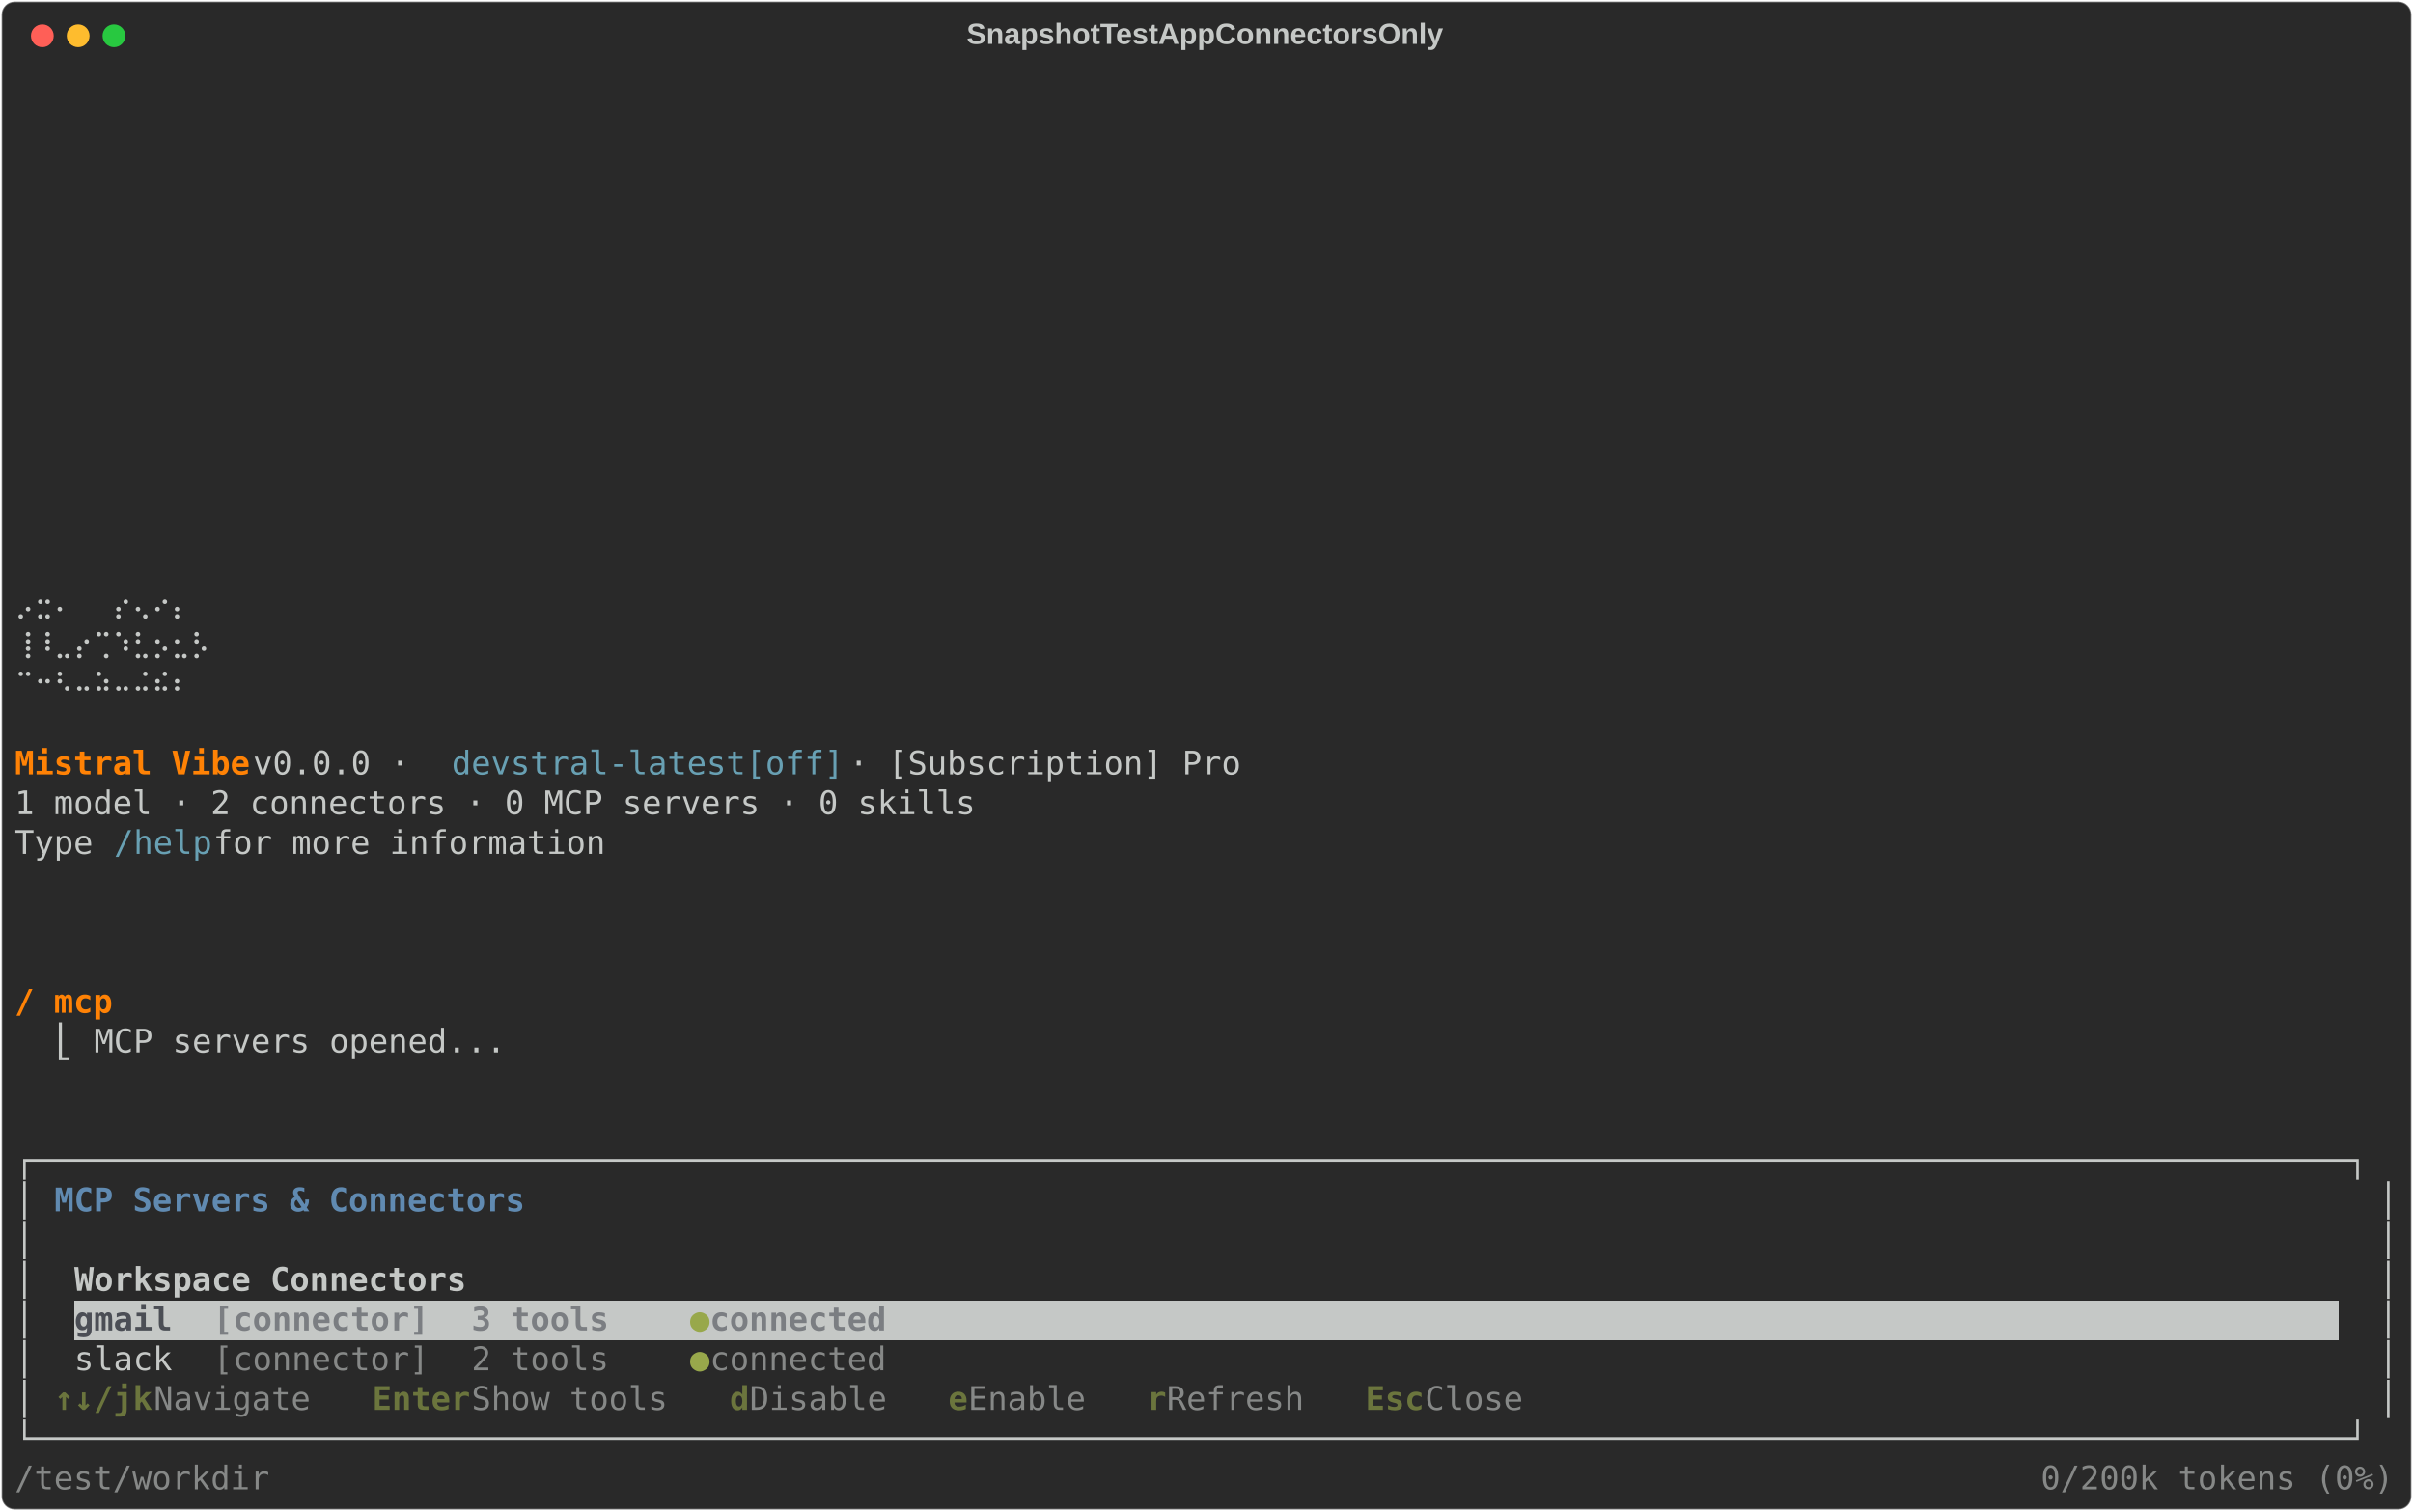
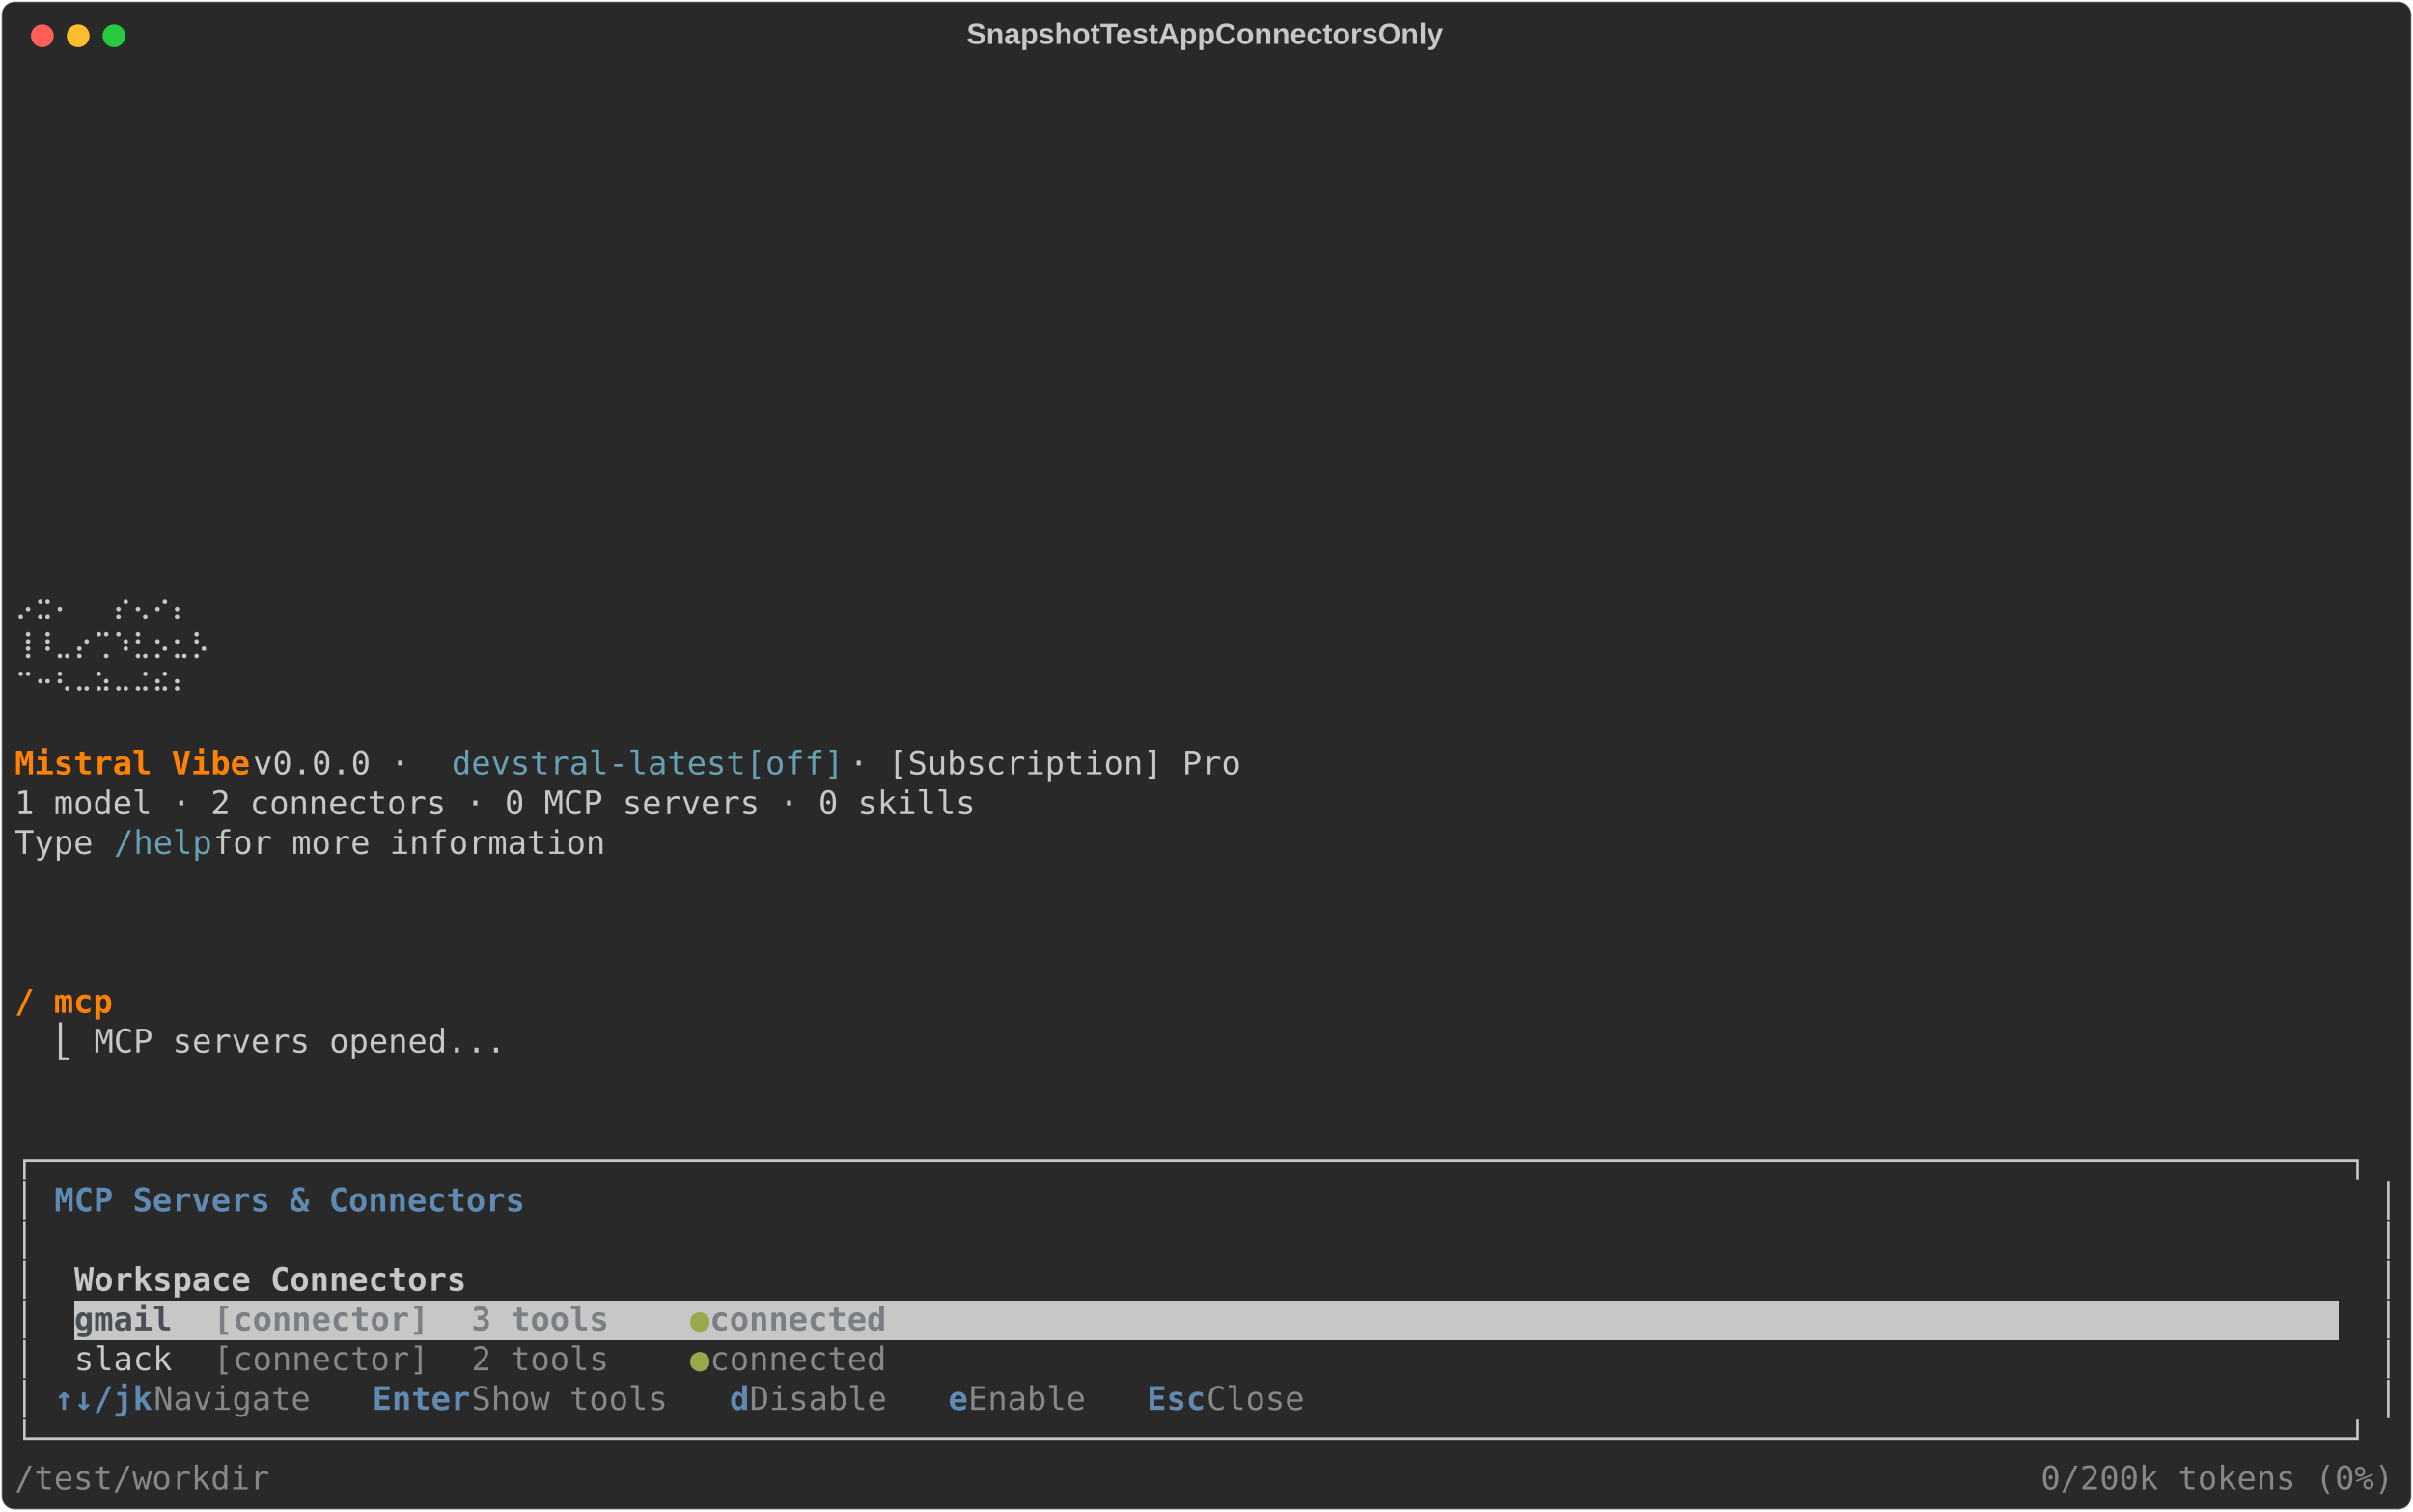
<svg xmlns="http://www.w3.org/2000/svg" class="rich-terminal" viewBox="0 0 1482 928.4">
  <style>

    @font-face {
        font-family: "Fira Code";
        src: local("FiraCode-Regular"),
                url("https://cdnjs.cloudflare.com/ajax/libs/firacode/6.2.0/woff2/FiraCode-Regular.woff2") format("woff2"),
                url("https://cdnjs.cloudflare.com/ajax/libs/firacode/6.2.0/woff/FiraCode-Regular.woff") format("woff");
        font-style: normal;
        font-weight: 400;
    }
    @font-face {
        font-family: "Fira Code";
        src: local("FiraCode-Bold"),
                url("https://cdnjs.cloudflare.com/ajax/libs/firacode/6.2.0/woff2/FiraCode-Bold.woff2") format("woff2"),
                url("https://cdnjs.cloudflare.com/ajax/libs/firacode/6.2.0/woff/FiraCode-Bold.woff") format("woff");
        font-style: bold;
        font-weight: 700;
    }

    .terminal-matrix {
        font-family: Fira Code, monospace;
        font-size: 20px;
        line-height: 24.4px;
        font-variant-east-asian: full-width;
    }

    .terminal-title {
        font-size: 18px;
        font-weight: bold;
        font-family: arial;
    }

    .terminal-r1 { fill: #c5c8c6 }
.terminal-r2 { fill: #ff8205;font-weight: bold }
.terminal-r3 { fill: #68a0b3 }
.terminal-r4 { fill: #608ab1;font-weight: bold }
.terminal-r5 { fill: #c5c8c6;font-weight: bold }
.terminal-r6 { fill: #4b4e55;font-weight: bold }
.terminal-r7 { fill: #7b7e82;font-weight: bold }
.terminal-r8 { fill: #98a84b;font-weight: bold }
.terminal-r9 { fill: #868887 }
.terminal-r10 { fill: #98a84b }
- .terminal-r11 { fill: #6b753d;font-weight: bold }
    </style>
  <defs>
    <clipPath id="terminal-clip-terminal">
      <rect x="0" y="0" width="1463.0" height="877.4" />
    </clipPath>
    <clipPath id="terminal-line-0">
      <rect x="0" y="1.5" width="1464" height="24.65" />
    </clipPath>
    <clipPath id="terminal-line-1">
      <rect x="0" y="25.9" width="1464" height="24.65" />
    </clipPath>
    <clipPath id="terminal-line-2">
      <rect x="0" y="50.3" width="1464" height="24.65" />
    </clipPath>
    <clipPath id="terminal-line-3">
      <rect x="0" y="74.7" width="1464" height="24.65" />
    </clipPath>
    <clipPath id="terminal-line-4">
      <rect x="0" y="99.1" width="1464" height="24.65" />
    </clipPath>
    <clipPath id="terminal-line-5">
      <rect x="0" y="123.5" width="1464" height="24.65" />
    </clipPath>
    <clipPath id="terminal-line-6">
      <rect x="0" y="147.9" width="1464" height="24.65" />
    </clipPath>
    <clipPath id="terminal-line-7">
      <rect x="0" y="172.3" width="1464" height="24.65" />
    </clipPath>
    <clipPath id="terminal-line-8">
      <rect x="0" y="196.7" width="1464" height="24.65" />
    </clipPath>
    <clipPath id="terminal-line-9">
      <rect x="0" y="221.1" width="1464" height="24.65" />
    </clipPath>
    <clipPath id="terminal-line-10">
      <rect x="0" y="245.5" width="1464" height="24.65" />
    </clipPath>
    <clipPath id="terminal-line-11">
      <rect x="0" y="269.9" width="1464" height="24.65" />
    </clipPath>
    <clipPath id="terminal-line-12">
      <rect x="0" y="294.3" width="1464" height="24.65" />
    </clipPath>
    <clipPath id="terminal-line-13">
      <rect x="0" y="318.7" width="1464" height="24.65" />
    </clipPath>
    <clipPath id="terminal-line-14">
      <rect x="0" y="343.1" width="1464" height="24.65" />
    </clipPath>
    <clipPath id="terminal-line-15">
      <rect x="0" y="367.5" width="1464" height="24.65" />
    </clipPath>
    <clipPath id="terminal-line-16">
      <rect x="0" y="391.9" width="1464" height="24.65" />
    </clipPath>
    <clipPath id="terminal-line-17">
      <rect x="0" y="416.3" width="1464" height="24.65" />
    </clipPath>
    <clipPath id="terminal-line-18">
      <rect x="0" y="440.7" width="1464" height="24.65" />
    </clipPath>
    <clipPath id="terminal-line-19">
      <rect x="0" y="465.1" width="1464" height="24.65" />
    </clipPath>
    <clipPath id="terminal-line-20">
      <rect x="0" y="489.5" width="1464" height="24.65" />
    </clipPath>
    <clipPath id="terminal-line-21">
      <rect x="0" y="513.9" width="1464" height="24.65" />
    </clipPath>
    <clipPath id="terminal-line-22">
      <rect x="0" y="538.3" width="1464" height="24.65" />
    </clipPath>
    <clipPath id="terminal-line-23">
      <rect x="0" y="562.7" width="1464" height="24.65" />
    </clipPath>
    <clipPath id="terminal-line-24">
      <rect x="0" y="587.1" width="1464" height="24.65" />
    </clipPath>
    <clipPath id="terminal-line-25">
      <rect x="0" y="611.5" width="1464" height="24.65" />
    </clipPath>
    <clipPath id="terminal-line-26">
      <rect x="0" y="635.9" width="1464" height="24.65" />
    </clipPath>
    <clipPath id="terminal-line-27">
      <rect x="0" y="660.3" width="1464" height="24.65" />
    </clipPath>
    <clipPath id="terminal-line-28">
      <rect x="0" y="684.7" width="1464" height="24.65" />
    </clipPath>
    <clipPath id="terminal-line-29">
      <rect x="0" y="709.1" width="1464" height="24.65" />
    </clipPath>
    <clipPath id="terminal-line-30">
      <rect x="0" y="733.5" width="1464" height="24.65" />
    </clipPath>
    <clipPath id="terminal-line-31">
      <rect x="0" y="757.9" width="1464" height="24.65" />
    </clipPath>
    <clipPath id="terminal-line-32">
      <rect x="0" y="782.3" width="1464" height="24.65" />
    </clipPath>
    <clipPath id="terminal-line-33">
      <rect x="0" y="806.7" width="1464" height="24.65" />
    </clipPath>
    <clipPath id="terminal-line-34">
      <rect x="0" y="831.1" width="1464" height="24.65" />
    </clipPath>
  </defs>
  <rect fill="#292929" stroke="rgba(255,255,255,0.35)" stroke-width="1" x="1" y="1" width="1480" height="926.4" rx="8" />
  <text class="terminal-title" fill="#c5c8c6" text-anchor="middle" x="740" y="27">SnapshotTestAppConnectorsOnly</text>
  <g transform="translate(26,22)">
    <circle cx="0" cy="0" r="7" fill="#ff5f57" />
    <circle cx="22" cy="0" r="7" fill="#febc2e" />
    <circle cx="44" cy="0" r="7" fill="#28c840" />
  </g>
  <g transform="translate(9, 41)" clip-path="url(#terminal-clip-terminal)">
    <rect fill="#c5c8c6" x="36.6" y="757.9" width="85.4" height="24.65" shape-rendering="crispEdges" />
    <rect fill="#c5c8c6" x="122" y="757.9" width="158.6" height="24.65" shape-rendering="crispEdges" />
    <rect fill="#c5c8c6" x="280.6" y="757.9" width="109.8" height="24.65" shape-rendering="crispEdges" />
    <rect fill="#c5c8c6" x="390.4" y="757.9" width="24.4" height="24.65" shape-rendering="crispEdges" />
    <rect fill="#c5c8c6" x="414.8" y="757.9" width="12.2" height="24.65" shape-rendering="crispEdges" />
    <rect fill="#c5c8c6" x="427" y="757.9" width="122" height="24.65" shape-rendering="crispEdges" />
    <rect fill="#c5c8c6" x="549" y="757.9" width="878.4" height="24.65" shape-rendering="crispEdges" />
    <g class="terminal-matrix">
      <text class="terminal-r1" x="1464" y="20" textLength="12.2" clip-path="url(#terminal-line-0)">
</text>
      <text class="terminal-r1" x="1464" y="44.4" textLength="12.2" clip-path="url(#terminal-line-1)">
</text>
      <text class="terminal-r1" x="1464" y="68.8" textLength="12.2" clip-path="url(#terminal-line-2)">
</text>
      <text class="terminal-r1" x="1464" y="93.2" textLength="12.2" clip-path="url(#terminal-line-3)">
</text>
      <text class="terminal-r1" x="1464" y="117.6" textLength="12.2" clip-path="url(#terminal-line-4)">
</text>
      <text class="terminal-r1" x="1464" y="142" textLength="12.2" clip-path="url(#terminal-line-5)">
</text>
      <text class="terminal-r1" x="1464" y="166.4" textLength="12.2" clip-path="url(#terminal-line-6)">
</text>
      <text class="terminal-r1" x="1464" y="190.8" textLength="12.2" clip-path="url(#terminal-line-7)">
</text>
      <text class="terminal-r1" x="1464" y="215.2" textLength="12.2" clip-path="url(#terminal-line-8)">
</text>
      <text class="terminal-r1" x="1464" y="239.6" textLength="12.2" clip-path="url(#terminal-line-9)">
</text>
      <text class="terminal-r1" x="1464" y="264" textLength="12.2" clip-path="url(#terminal-line-10)">
</text>
      <text class="terminal-r1" x="1464" y="288.4" textLength="12.2" clip-path="url(#terminal-line-11)">
</text>
      <text class="terminal-r1" x="1464" y="312.8" textLength="12.2" clip-path="url(#terminal-line-12)">
</text>
      <text class="terminal-r1" x="0" y="337.2" textLength="134.2" clip-path="url(#terminal-line-13)">  ⡠⣒⠄  ⡔⢄⠔⡄</text>
      <text class="terminal-r1" x="1464" y="337.2" textLength="12.2" clip-path="url(#terminal-line-13)">
</text>
      <text class="terminal-r1" x="0" y="361.6" textLength="134.2" clip-path="url(#terminal-line-14)"> ⢸⠸⣀⡔⢉⠱⣃⡢⣂⡣</text>
      <text class="terminal-r1" x="1464" y="361.6" textLength="12.2" clip-path="url(#terminal-line-14)">
</text>
      <text class="terminal-r1" x="0" y="386" textLength="134.2" clip-path="url(#terminal-line-15)">  ⠉⠒⠣⠤⠵⠤⠬⠮⠆</text>
      <text class="terminal-r1" x="1464" y="386" textLength="12.2" clip-path="url(#terminal-line-15)">
</text>
      <text class="terminal-r1" x="1464" y="410.4" textLength="12.2" clip-path="url(#terminal-line-16)">
</text>
      <text class="terminal-r2" x="0" y="434.8" textLength="146.4" clip-path="url(#terminal-line-17)">Mistral Vibe</text>
      <text class="terminal-r1" x="146.4" y="434.8" textLength="122" clip-path="url(#terminal-line-17)"> v0.0.0 · </text>
      <text class="terminal-r3" x="268.4" y="434.8" textLength="244" clip-path="url(#terminal-line-17)">devstral-latest[off]</text>
      <text class="terminal-r1" x="512.4" y="434.8" textLength="256.2" clip-path="url(#terminal-line-17)"> · [Subscription] Pro</text>
      <text class="terminal-r1" x="1464" y="434.8" textLength="12.2" clip-path="url(#terminal-line-17)">
</text>
      <text class="terminal-r1" x="0" y="459.2" textLength="597.8" clip-path="url(#terminal-line-18)">1 model · 2 connectors · 0 MCP servers · 0 skills</text>
      <text class="terminal-r1" x="1464" y="459.2" textLength="12.2" clip-path="url(#terminal-line-18)">
</text>
      <text class="terminal-r1" x="0" y="483.6" textLength="61" clip-path="url(#terminal-line-19)">Type </text>
      <text class="terminal-r3" x="61" y="483.6" textLength="61" clip-path="url(#terminal-line-19)">/help</text>
      <text class="terminal-r1" x="122" y="483.6" textLength="256.2" clip-path="url(#terminal-line-19)"> for more information</text>
      <text class="terminal-r1" x="1464" y="483.6" textLength="12.2" clip-path="url(#terminal-line-19)">
</text>
      <text class="terminal-r1" x="1464" y="508" textLength="12.2" clip-path="url(#terminal-line-20)">
</text>
      <text class="terminal-r1" x="1464" y="532.4" textLength="12.2" clip-path="url(#terminal-line-21)">
</text>
      <text class="terminal-r1" x="1464" y="556.8" textLength="12.2" clip-path="url(#terminal-line-22)">
</text>
      <text class="terminal-r2" x="0" y="581.2" textLength="61" clip-path="url(#terminal-line-23)">/ mcp</text>
      <text class="terminal-r1" x="1464" y="581.2" textLength="12.2" clip-path="url(#terminal-line-23)">
</text>
      <text class="terminal-r1" x="24.4" y="605.6" textLength="12.2" clip-path="url(#terminal-line-24)">⎣</text>
      <text class="terminal-r1" x="48.8" y="605.6" textLength="256.2" clip-path="url(#terminal-line-24)">MCP servers opened...</text>
      <text class="terminal-r1" x="1464" y="605.6" textLength="12.2" clip-path="url(#terminal-line-24)">
</text>
      <text class="terminal-r1" x="1464" y="630" textLength="12.2" clip-path="url(#terminal-line-25)">
</text>
      <text class="terminal-r1" x="1464" y="654.4" textLength="12.2" clip-path="url(#terminal-line-26)">
</text>
      <text class="terminal-r1" x="0" y="678.8" textLength="1464" clip-path="url(#terminal-line-27)">┌──────────────────────────────────────────────────────────────────────────────────────────────────────────────────────┐</text>
      <text class="terminal-r1" x="1464" y="678.8" textLength="12.2" clip-path="url(#terminal-line-27)">
</text>
      <text class="terminal-r1" x="0" y="703.2" textLength="12.2" clip-path="url(#terminal-line-28)">│</text>
      <text class="terminal-r4" x="24.4" y="703.2" textLength="292.8" clip-path="url(#terminal-line-28)">MCP Servers &amp; Connectors</text>
      <text class="terminal-r1" x="1451.8" y="703.2" textLength="12.2" clip-path="url(#terminal-line-28)">│</text>
      <text class="terminal-r1" x="1464" y="703.2" textLength="12.2" clip-path="url(#terminal-line-28)">
</text>
      <text class="terminal-r1" x="0" y="727.6" textLength="12.2" clip-path="url(#terminal-line-29)">│</text>
      <text class="terminal-r1" x="1451.8" y="727.6" textLength="12.2" clip-path="url(#terminal-line-29)">│</text>
      <text class="terminal-r1" x="1464" y="727.6" textLength="12.2" clip-path="url(#terminal-line-29)">
</text>
      <text class="terminal-r1" x="0" y="752" textLength="12.2" clip-path="url(#terminal-line-30)">│</text>
      <text class="terminal-r5" x="36.6" y="752" textLength="244" clip-path="url(#terminal-line-30)">Workspace Connectors</text>
      <text class="terminal-r1" x="1451.8" y="752" textLength="12.2" clip-path="url(#terminal-line-30)">│</text>
      <text class="terminal-r1" x="1464" y="752" textLength="12.2" clip-path="url(#terminal-line-30)">
</text>
      <text class="terminal-r1" x="0" y="776.4" textLength="12.2" clip-path="url(#terminal-line-31)">│</text>
      <text class="terminal-r6" x="36.6" y="776.4" textLength="85.4" clip-path="url(#terminal-line-31)">  gmail</text>
      <text class="terminal-r7" x="122" y="776.4" textLength="158.6" clip-path="url(#terminal-line-31)">  [connector]</text>
      <text class="terminal-r7" x="280.6" y="776.4" textLength="109.8" clip-path="url(#terminal-line-31)">  3 tools</text>
      <text class="terminal-r8" x="414.8" y="776.4" textLength="12.2" clip-path="url(#terminal-line-31)">●</text>
      <text class="terminal-r7" x="427" y="776.4" textLength="122" clip-path="url(#terminal-line-31)"> connected</text>
      <text class="terminal-r1" x="1451.8" y="776.4" textLength="12.2" clip-path="url(#terminal-line-31)">│</text>
      <text class="terminal-r1" x="1464" y="776.4" textLength="12.2" clip-path="url(#terminal-line-31)">
</text>
      <text class="terminal-r1" x="0" y="800.8" textLength="12.2" clip-path="url(#terminal-line-32)">│</text>
      <text class="terminal-r1" x="36.6" y="800.8" textLength="85.4" clip-path="url(#terminal-line-32)">  slack</text>
      <text class="terminal-r9" x="122" y="800.8" textLength="158.6" clip-path="url(#terminal-line-32)">  [connector]</text>
      <text class="terminal-r9" x="280.6" y="800.8" textLength="109.8" clip-path="url(#terminal-line-32)">  2 tools</text>
      <text class="terminal-r10" x="414.8" y="800.8" textLength="12.2" clip-path="url(#terminal-line-32)">●</text>
      <text class="terminal-r9" x="427" y="800.8" textLength="122" clip-path="url(#terminal-line-32)"> connected</text>
      <text class="terminal-r1" x="1451.8" y="800.8" textLength="12.2" clip-path="url(#terminal-line-32)">│</text>
      <text class="terminal-r1" x="1464" y="800.8" textLength="12.2" clip-path="url(#terminal-line-32)">
</text>
      <text class="terminal-r1" x="0" y="825.2" textLength="12.2" clip-path="url(#terminal-line-33)">│</text>
-       <text class="terminal-r11" x="24.4" y="825.2" textLength="61" clip-path="url(#terminal-line-33)">↑↓/jk</text>
+       <text class="terminal-r4" x="24.4" y="825.2" textLength="61" clip-path="url(#terminal-line-33)">↑↓/jk</text>
      <text class="terminal-r9" x="85.4" y="825.2" textLength="134.2" clip-path="url(#terminal-line-33)"> Navigate  </text>
-       <text class="terminal-r11" x="219.6" y="825.2" textLength="61" clip-path="url(#terminal-line-33)">Enter</text>
+       <text class="terminal-r4" x="219.6" y="825.2" textLength="61" clip-path="url(#terminal-line-33)">Enter</text>
      <text class="terminal-r9" x="280.6" y="825.2" textLength="158.6" clip-path="url(#terminal-line-33)"> Show tools  </text>
-       <text class="terminal-r11" x="439.2" y="825.2" textLength="12.2" clip-path="url(#terminal-line-33)">d</text>
+       <text class="terminal-r4" x="439.2" y="825.2" textLength="12.2" clip-path="url(#terminal-line-33)">d</text>
      <text class="terminal-r9" x="451.4" y="825.2" textLength="122" clip-path="url(#terminal-line-33)"> Disable  </text>
-       <text class="terminal-r11" x="573.4" y="825.2" textLength="12.2" clip-path="url(#terminal-line-33)">e</text>
+       <text class="terminal-r4" x="573.4" y="825.2" textLength="12.2" clip-path="url(#terminal-line-33)">e</text>
      <text class="terminal-r9" x="585.6" y="825.2" textLength="109.8" clip-path="url(#terminal-line-33)"> Enable  </text>
-       <text class="terminal-r11" x="695.4" y="825.2" textLength="12.2" clip-path="url(#terminal-line-33)">r</text>
-       <text class="terminal-r9" x="707.6" y="825.2" textLength="122" clip-path="url(#terminal-line-33)"> Refresh  </text>
-       <text class="terminal-r11" x="829.6" y="825.2" textLength="36.6" clip-path="url(#terminal-line-33)">Esc</text>
-       <text class="terminal-r9" x="866.2" y="825.2" textLength="73.2" clip-path="url(#terminal-line-33)"> Close</text>
+       <text class="terminal-r4" x="695.4" y="825.2" textLength="36.6" clip-path="url(#terminal-line-33)">Esc</text>
+       <text class="terminal-r9" x="732" y="825.2" textLength="73.2" clip-path="url(#terminal-line-33)"> Close</text>
      <text class="terminal-r1" x="1451.8" y="825.2" textLength="12.2" clip-path="url(#terminal-line-33)">│</text>
      <text class="terminal-r1" x="1464" y="825.2" textLength="12.2" clip-path="url(#terminal-line-33)">
</text>
      <text class="terminal-r1" x="0" y="849.6" textLength="1464" clip-path="url(#terminal-line-34)">└──────────────────────────────────────────────────────────────────────────────────────────────────────────────────────┘</text>
      <text class="terminal-r1" x="1464" y="849.6" textLength="12.2" clip-path="url(#terminal-line-34)">
</text>
      <text class="terminal-r9" x="0" y="874" textLength="158.6" clip-path="url(#terminal-line-35)">/test/workdir</text>
      <text class="terminal-r9" x="1244.4" y="874" textLength="219.6" clip-path="url(#terminal-line-35)">0/200k tokens (0%)</text>
    </g>
  </g>
</svg>
